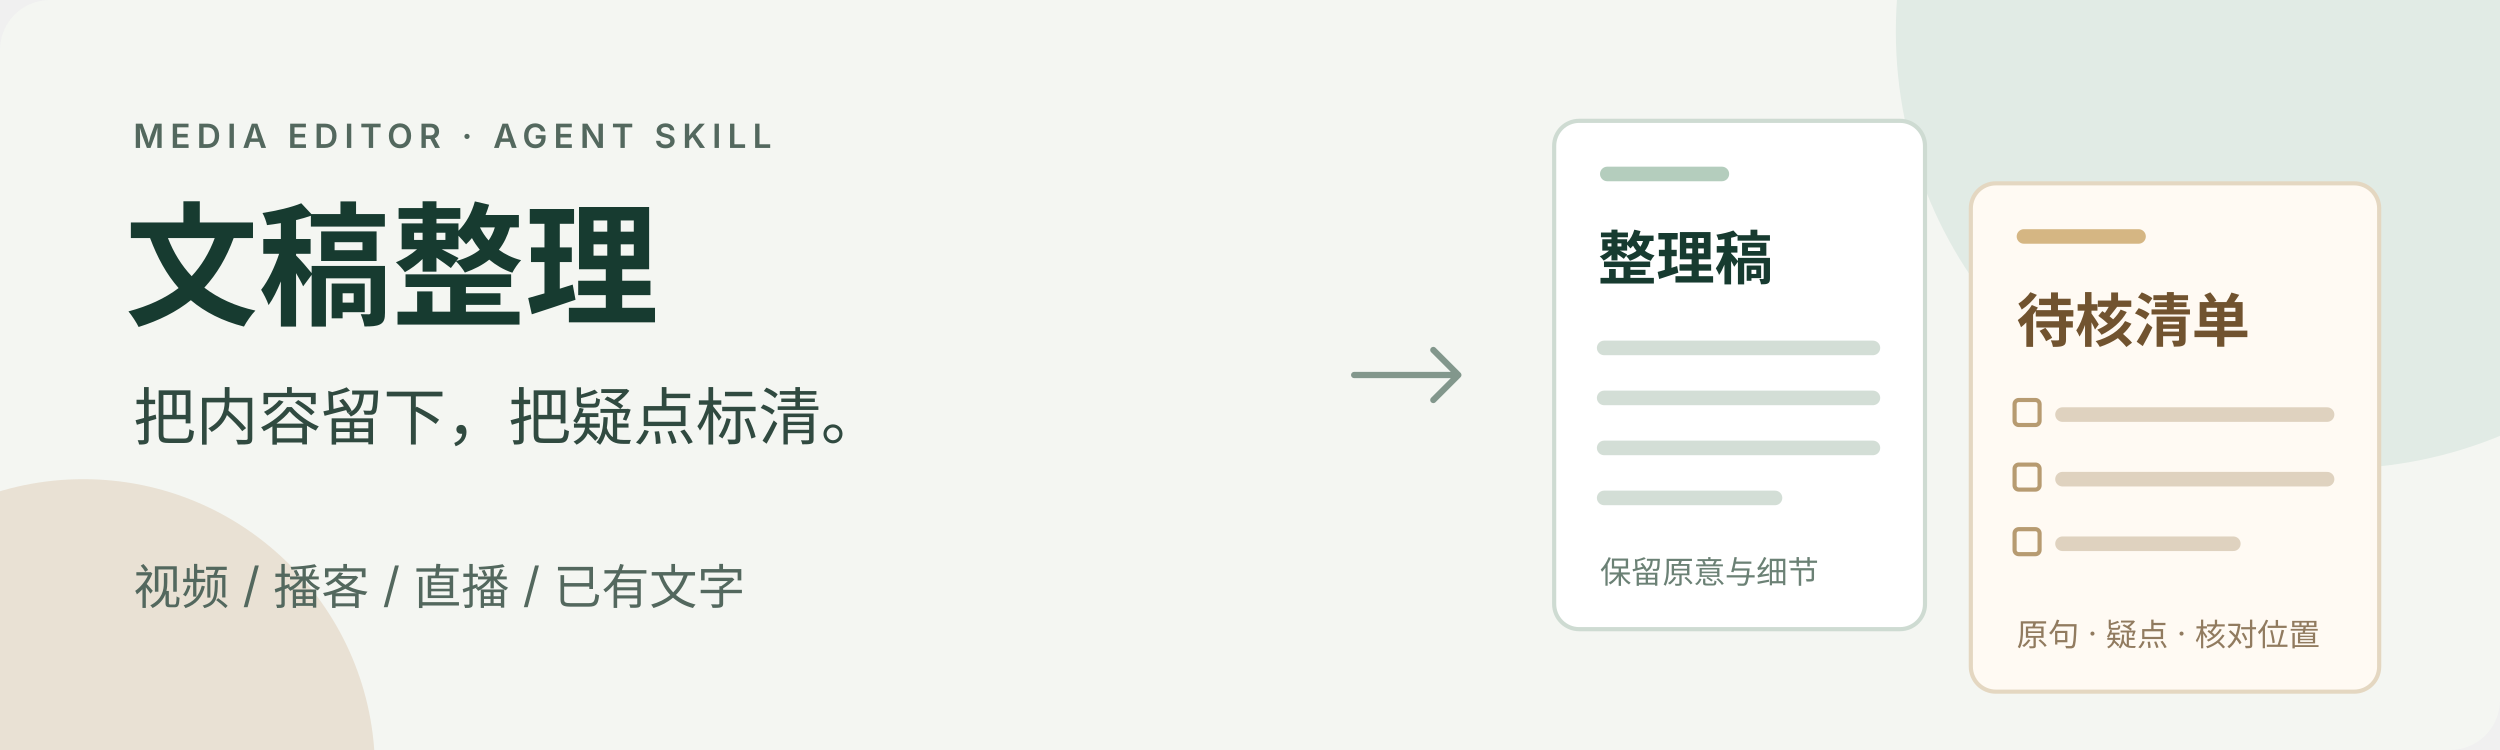
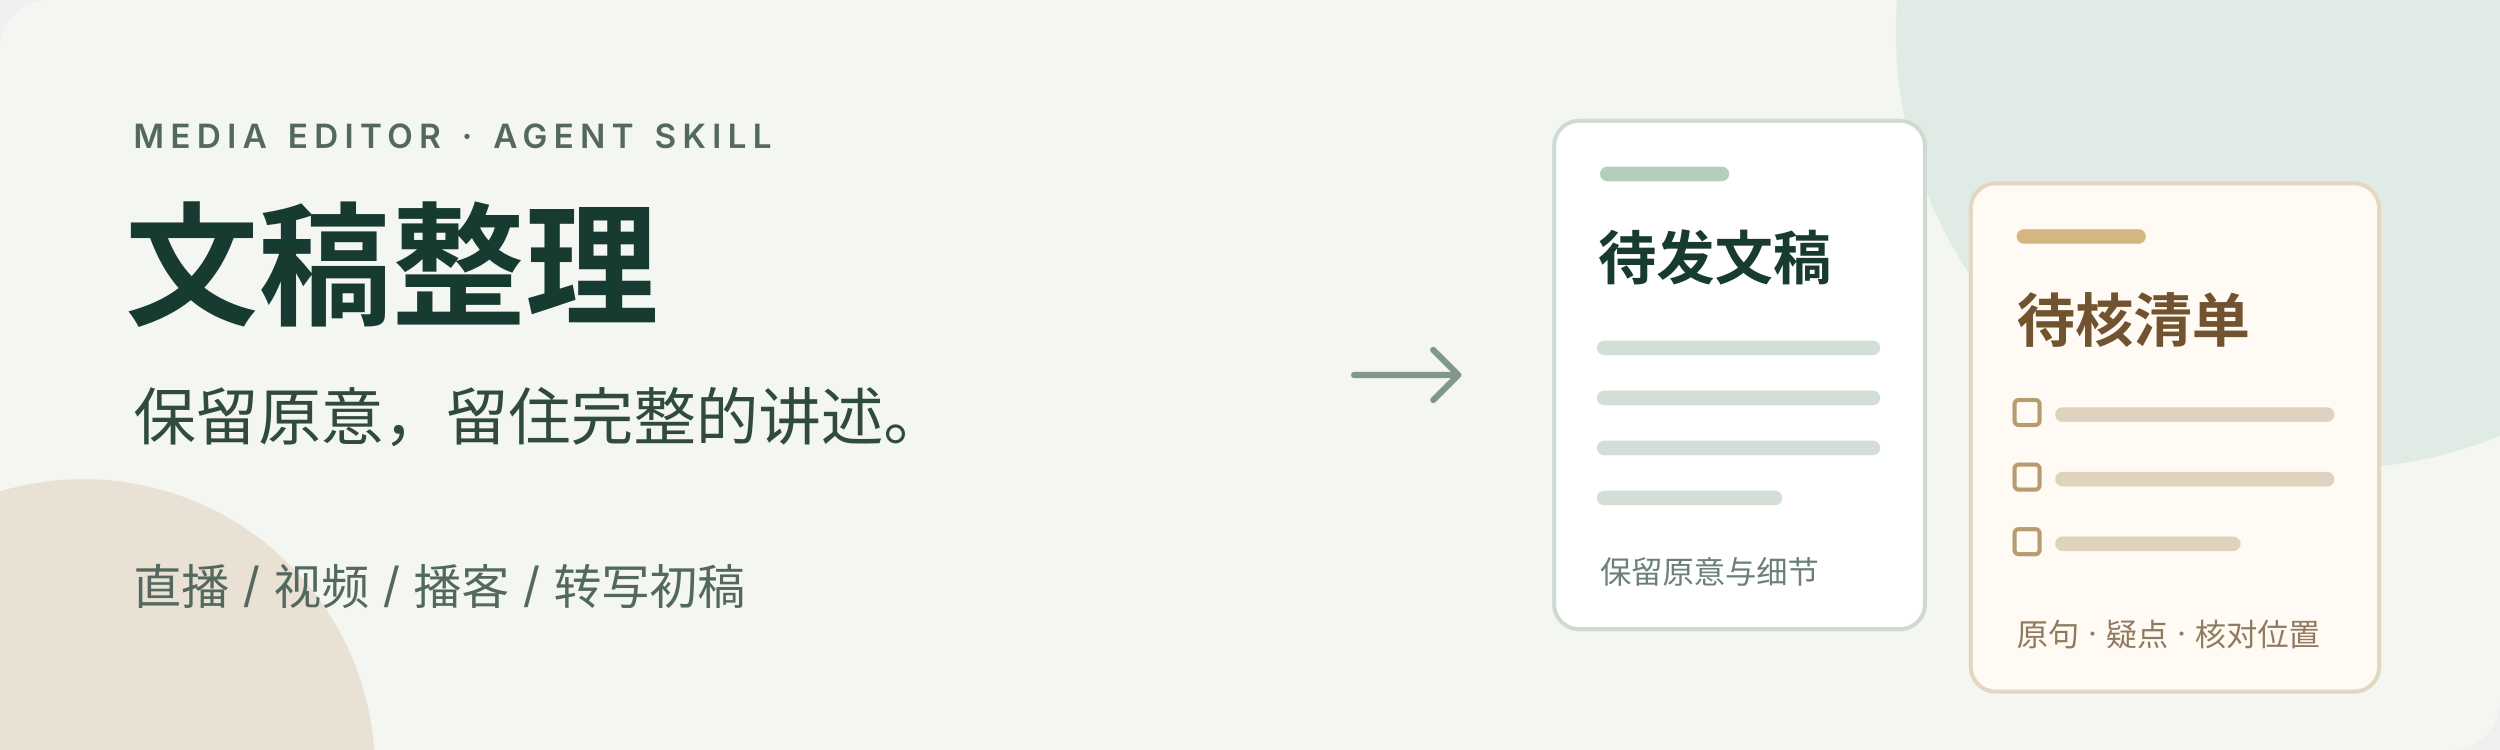
<svg xmlns="http://www.w3.org/2000/svg" viewBox="0 0 1200 360" role="img" aria-labelledby="title desc">
  <rect width="1200" height="360" rx="24" fill="#f4f6f2" />
  <circle cx="1120" cy="15" r="210" fill="#e1ebe5" />
  <circle cx="40" cy="370" r="140" fill="#e9e1d4" />
  <g font-family="-apple-system,BlinkMacSystemFont,'Segoe UI','PingFang SC','Microsoft YaHei',sans-serif">
    <text x="64" y="71" font-size="16" font-weight="600" letter-spacing="3" fill="#53685e">MEDIA EDITOR · AGENT SKILL</text>
    <text x="60" y="151" font-size="64" font-weight="700" fill="#173b30">文稿整理</text>
-     <text x="64" y="211" font-size="30" fill="#304a40">把内容留下，把疑点标清。</text>
-     <text x="64" y="290" font-size="23" fill="#53685e">视频 / 播客 / 直播 / 已有文字</text>
+     <text x="64" y="211" font-size="30" fill="#304a40">保留原意，留住完整的讲述。</text>
+     <text x="64" y="290" font-size="23" fill="#53685e">直播 / 视频 / 播客 / 转写初稿</text>
    <path d="M650 180h50m-12-12 12 12-12 12" fill="none" stroke="#82978c" stroke-width="3" stroke-linecap="round" stroke-linejoin="round" />
    <rect x="746" y="58" width="178" height="244" rx="12" fill="#fff" stroke="#cedbd2" stroke-width="2" />
    <rect x="768" y="80" width="62" height="7" rx="3.5" fill="#b4cdbd" />
-     <text x="767" y="134" font-size="28" font-weight="600" fill="#173b30">整理稿</text>
+     <text x="767" y="134" font-size="28" font-weight="600" fill="#173b30">待发文稿</text>
    <g stroke="#d3ded6" stroke-width="7" stroke-linecap="round">
      <path d="M770 167h129M770 191h129M770 215h129M770 239h82" />
    </g>
    <text x="768" y="280" font-size="15" fill="#6b8175">保留原意与细节</text>
    <rect x="946" y="88" width="196" height="244" rx="12" fill="#fffaf3" stroke="#e4d7c1" stroke-width="2" />
    <rect x="968" y="110" width="62" height="7" rx="3.5" fill="#d5b683" />
    <text x="968" y="164" font-size="28" font-weight="600" fill="#71532f">待核清单</text>
    <g stroke="#dfd2bf" stroke-width="7" stroke-linecap="round">
      <path d="M990 199h127M990 230h127M990 261h82" />
    </g>
    <g fill="none" stroke="#b79b71" stroke-width="2">
      <rect x="967" y="192" width="12" height="12" rx="2" />
      <rect x="967" y="223" width="12" height="12" rx="2" />
      <rect x="967" y="254" width="12" height="12" rx="2" />
    </g>
    <text x="968" y="310" font-size="15" fill="#917b5f">原句 · 疑点 · 核对位置</text>
  </g>
</svg>
